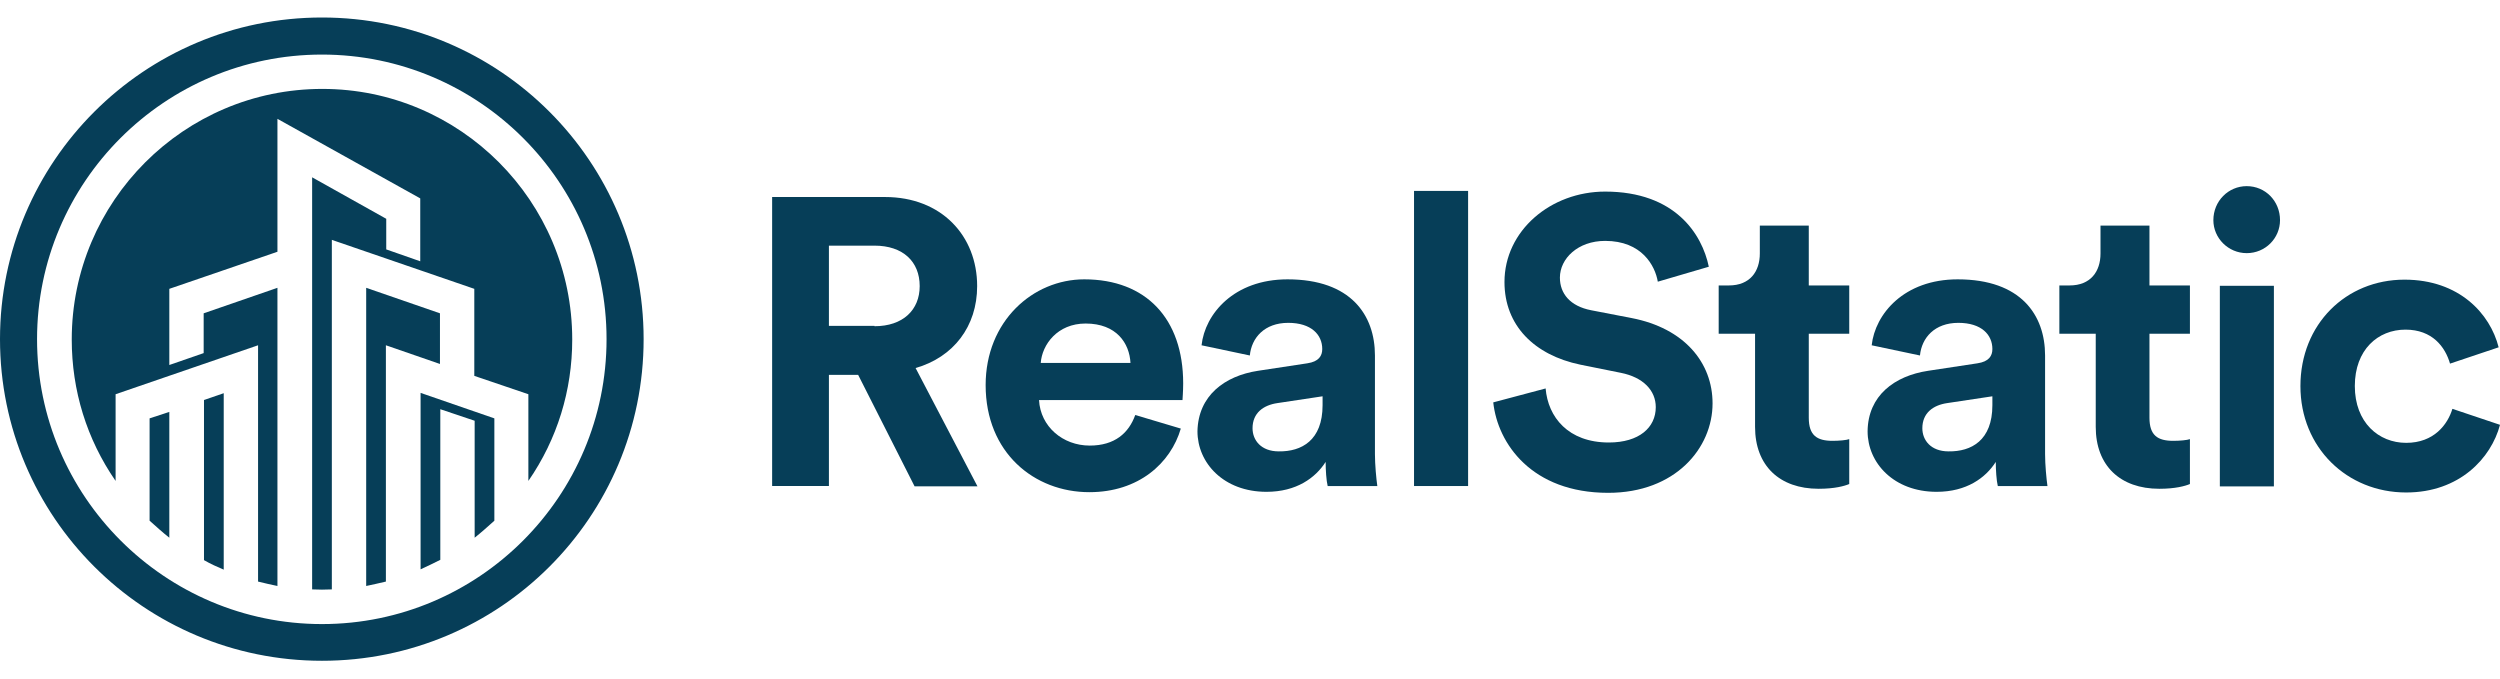
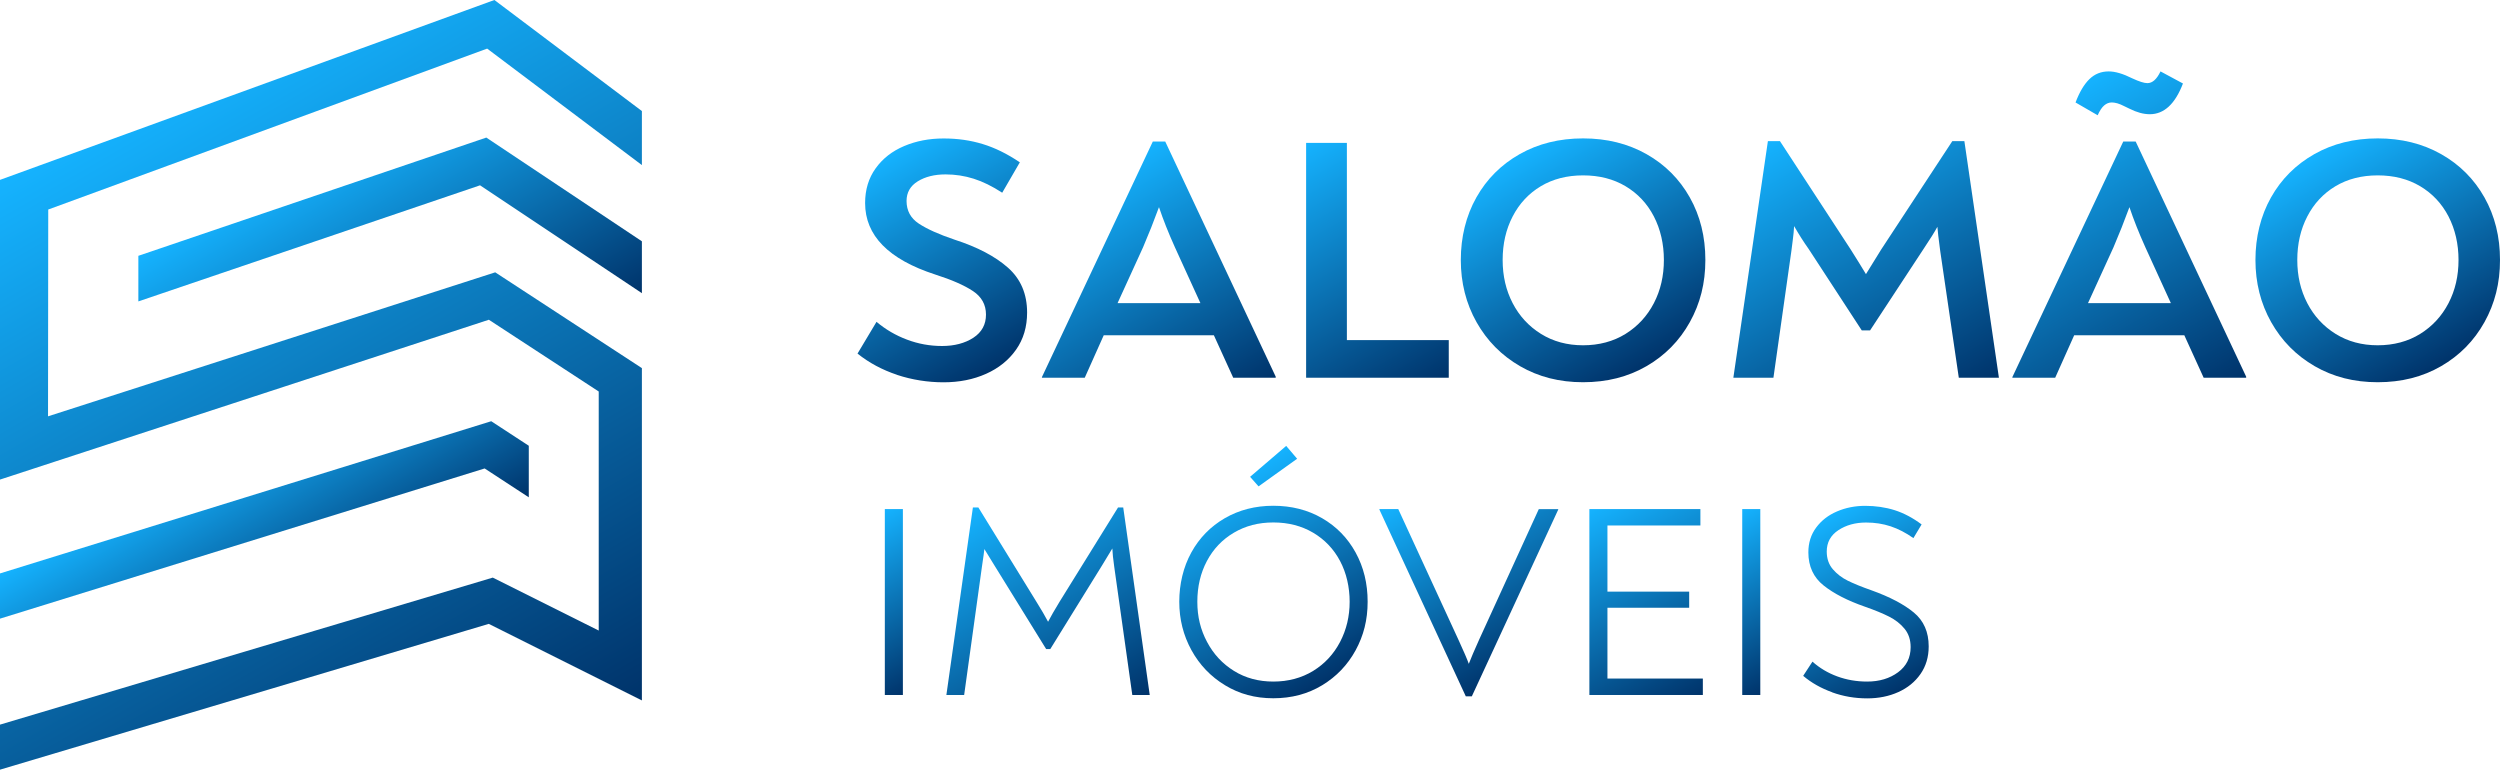
- <svg xmlns="http://www.w3.org/2000/svg" width="129" height="35" viewBox="0 0 129 35" fill="none">
-   <path d="M44.28 19.342H42.772V25.079H39.842V10.166H45.666C48.579 10.166 50.421 12.166 50.421 14.763C50.421 16.851 49.193 18.43 47.245 18.991L50.438 25.096H47.193L44.28 19.342ZM45.123 16.833C46.596 16.833 47.456 15.991 47.456 14.763C47.456 13.5 46.596 12.675 45.123 12.675H42.772V16.816H45.123V16.833Z" fill="#063E58" />
-   <path d="M60.93 22.115C60.403 23.905 58.754 25.396 56.21 25.396C53.368 25.396 50.859 23.361 50.859 19.87C50.859 16.572 53.298 14.414 55.947 14.414C59.14 14.414 61.052 16.449 61.052 19.782C61.052 20.186 61.017 20.607 61.017 20.642H53.614C53.684 22.01 54.842 22.992 56.228 22.992C57.526 22.992 58.245 22.343 58.579 21.414L60.93 22.115ZM58.333 18.729C58.28 17.712 57.614 16.694 56.017 16.694C54.561 16.694 53.772 17.782 53.702 18.729H58.333Z" fill="#063E58" />
-   <path d="M64.912 19.133L67.456 18.747C68.052 18.659 68.228 18.361 68.228 18.01C68.228 17.273 67.666 16.659 66.473 16.659C65.245 16.659 64.579 17.431 64.491 18.343L62 17.817C62.175 16.203 63.666 14.414 66.438 14.414C69.719 14.414 70.947 16.273 70.947 18.343V23.431C70.947 23.975 71.017 24.712 71.07 25.08H68.508C68.438 24.8 68.403 24.238 68.403 23.835C67.877 24.659 66.894 25.378 65.35 25.378C63.14 25.378 61.789 23.887 61.789 22.256C61.824 20.414 63.193 19.396 64.912 19.133ZM68.245 20.905V20.449L65.912 20.8C65.193 20.905 64.631 21.308 64.631 22.098C64.631 22.712 65.07 23.291 65.982 23.291C67.157 23.308 68.245 22.729 68.245 20.905Z" fill="#063E58" />
-   <path d="M72.964 25.097V9.851H75.754V25.079H72.964V25.097Z" fill="#063E58" />
-   <path d="M85.543 14.535C85.403 13.71 84.719 12.43 82.824 12.43C81.421 12.43 80.491 13.342 80.491 14.324C80.491 15.149 81.017 15.798 82.105 16.009L84.193 16.412C86.912 16.938 88.368 18.71 88.368 20.816C88.368 23.114 86.456 25.43 82.982 25.43C79.035 25.43 77.28 22.886 77.052 20.763L79.754 20.044C79.877 21.517 80.912 22.833 83.017 22.833C84.579 22.833 85.438 22.061 85.438 21.009C85.438 20.149 84.789 19.465 83.631 19.237L81.543 18.816C79.175 18.324 77.631 16.798 77.631 14.552C77.631 11.903 80.017 9.886 82.824 9.886C86.438 9.886 87.824 12.079 88.175 13.763L85.543 14.535Z" fill="#063E58" />
-   <path d="M93.333 14.729H95.421V17.221H93.333V21.554C93.333 22.466 93.754 22.747 94.561 22.747C94.895 22.747 95.281 22.712 95.421 22.659V24.975C95.175 25.08 94.667 25.221 93.842 25.221C91.824 25.221 90.561 24.028 90.561 22.028V17.221H88.684V14.729H89.21C90.298 14.729 90.807 14.01 90.807 13.08V11.642H93.333V14.729Z" fill="#063E58" />
-   <path d="M99.491 19.133L102.035 18.747C102.631 18.659 102.807 18.361 102.807 18.01C102.807 17.273 102.245 16.659 101.052 16.659C99.824 16.659 99.158 17.431 99.07 18.343L96.579 17.817C96.754 16.203 98.245 14.414 101.017 14.414C104.298 14.414 105.526 16.273 105.526 18.343V23.431C105.526 23.975 105.596 24.712 105.649 25.08H103.087C103.017 24.8 102.982 24.238 102.982 23.835C102.456 24.659 101.473 25.378 99.93 25.378C97.719 25.378 96.368 23.887 96.368 22.256C96.386 20.414 97.754 19.396 99.491 19.133ZM102.807 20.905V20.449L100.473 20.8C99.754 20.905 99.193 21.308 99.193 22.098C99.193 22.712 99.631 23.291 100.544 23.291C101.719 23.308 102.807 22.729 102.807 20.905Z" fill="#063E58" />
-   <path d="M110.912 14.729H113V17.221H110.912V21.554C110.912 22.466 111.333 22.747 112.14 22.747C112.474 22.747 112.86 22.712 113 22.659V24.975C112.754 25.08 112.246 25.221 111.421 25.221C109.404 25.221 108.14 24.028 108.14 22.028V17.221H106.263V14.729H106.789C107.877 14.729 108.386 14.01 108.386 13.08V11.642H110.912V14.729Z" fill="#063E58" />
-   <path d="M115.93 9.605C116.895 9.605 117.649 10.377 117.649 11.36C117.649 12.29 116.895 13.062 115.93 13.062C114.982 13.062 114.21 12.29 114.21 11.36C114.21 10.377 114.982 9.605 115.93 9.605ZM114.544 25.097V14.746H117.333V25.097H114.544Z" fill="#063E58" />
-   <path d="M121.509 19.921C121.509 21.798 122.737 22.851 124.158 22.851C125.596 22.851 126.298 21.903 126.544 21.096L129 21.921C128.544 23.64 126.912 25.412 124.158 25.412C121.105 25.412 118.702 23.096 118.702 19.921C118.702 16.728 121.053 14.43 124.07 14.43C126.895 14.43 128.491 16.184 128.93 17.921L126.421 18.763C126.175 17.903 125.509 17.009 124.123 17.009C122.702 17.009 121.509 18.044 121.509 19.921Z" fill="#063E58" />
-   <path d="M8.737 21.254V27.746C8.403 27.483 8.053 27.167 7.719 26.868V21.588L8.737 21.254Z" fill="#063E58" />
-   <path d="M11.544 20.289V29.394C11.211 29.253 10.86 29.096 10.526 28.903V20.64L11.544 20.289Z" fill="#063E58" />
-   <path d="M22.702 16.167V18.781L19.912 17.816V30.009C19.561 30.097 19.21 30.167 18.895 30.237V14.851L22.702 16.167Z" fill="#063E58" />
-   <path d="M25.509 21.588V26.869C25.176 27.167 24.825 27.483 24.492 27.746V21.711L22.72 21.115V28.887C22.404 29.044 22.053 29.22 21.702 29.378V20.273L25.509 21.588Z" fill="#063E58" />
-   <path d="M27.264 24.816V20.342L24.474 19.395V14.904L17.123 12.377V30.413C16.79 30.43 16.439 30.43 16.106 30.413V9.149L19.93 11.29V12.869L21.685 13.483V10.237L14.316 6.132V12.991L8.737 14.904V18.834L10.509 18.22V16.167L14.316 14.851V30.237C14 30.167 13.649 30.097 13.316 30.009V17.816L5.965 20.342V24.816C4.474 22.658 3.702 20.149 3.702 17.518C3.702 10.395 9.492 4.588 16.632 4.588C23.737 4.588 29.527 10.377 29.527 17.518C29.527 20.149 28.755 22.658 27.264 24.816Z" fill="#063E58" />
-   <path d="M16.614 0.903C7.439 0.903 0 8.342 0 17.5C0 26.675 7.439 34.096 16.614 34.096C25.79 34.096 33.211 26.675 33.211 17.5C33.211 8.342 25.79 0.903 16.614 0.903ZM16.614 32.202C8.509 32.202 1.912 25.605 1.912 17.5C1.912 9.412 8.491 2.816 16.614 2.816C24.702 2.816 31.298 9.395 31.298 17.5C31.298 25.605 24.719 32.202 16.614 32.202Z" fill="#063E58" />
+ <svg xmlns="http://www.w3.org/2000/svg" xmlns:xlink="http://www.w3.org/1999/xlink" id="Camada_2" data-name="Camada 2" viewBox="0 0 694.94 213.95">
+   <defs>
+     <linearGradient id="Gradiente_sem_nome_170" data-name="Gradiente sem nome 170" x1="89.08" y1="41.88" x2="128.57" y2="110.28" gradientUnits="userSpaceOnUse">
+       <stop offset="0" stop-color="#15b3ff" />
+       <stop offset="1" stop-color="#00336a" />
+     </linearGradient>
+     <linearGradient id="Gradiente_sem_nome_170-2" data-name="Gradiente sem nome 170" x1="35.56" y1="29.47" x2="142.82" y2="215.26" xlink:href="#Gradiente_sem_nome_170" />
+     <linearGradient id="Gradiente_sem_nome_170-3" data-name="Gradiente sem nome 170" x1="60.09" y1="124.71" x2="87.67" y2="172.49" xlink:href="#Gradiente_sem_nome_170" />
+     <linearGradient id="Gradiente_sem_nome_170-4" data-name="Gradiente sem nome 170" x1="244.97" y1="44.07" x2="278.22" y2="101.65" xlink:href="#Gradiente_sem_nome_170" />
+     <linearGradient id="Gradiente_sem_nome_170-5" data-name="Gradiente sem nome 170" x1="295.97" y1="53.47" x2="332.94" y2="117.52" xlink:href="#Gradiente_sem_nome_170" />
+     <linearGradient id="Gradiente_sem_nome_170-6" data-name="Gradiente sem nome 170" x1="353.18" y1="45.43" x2="391.36" y2="111.56" xlink:href="#Gradiente_sem_nome_170" />
+     <linearGradient id="Gradiente_sem_nome_170-7" data-name="Gradiente sem nome 170" x1="422.95" y1="42.55" x2="457.28" y2="102.01" xlink:href="#Gradiente_sem_nome_170" />
+     <linearGradient id="Gradiente_sem_nome_170-8" data-name="Gradiente sem nome 170" x1="494.06" y1="37.72" x2="538.59" y2="114.85" xlink:href="#Gradiente_sem_nome_170" />
+     <linearGradient id="Gradiente_sem_nome_170-9" data-name="Gradiente sem nome 170" x1="564.17" y1="31.32" x2="611.13" y2="112.65" xlink:href="#Gradiente_sem_nome_170" />
+     <linearGradient id="Gradiente_sem_nome_170-10" data-name="Gradiente sem nome 170" x1="643.85" y1="42.55" x2="678.18" y2="102.01" xlink:href="#Gradiente_sem_nome_170" />
+     <linearGradient id="Gradiente_sem_nome_170-11" data-name="Gradiente sem nome 170" x1="236.66" y1="146.88" x2="260.29" y2="187.82" xlink:href="#Gradiente_sem_nome_170" />
+     <linearGradient id="Gradiente_sem_nome_170-12" data-name="Gradiente sem nome 170" x1="272.06" y1="140.12" x2="306.93" y2="200.51" xlink:href="#Gradiente_sem_nome_170" />
+     <linearGradient id="Gradiente_sem_nome_170-13" data-name="Gradiente sem nome 170" x1="336.18" y1="136.28" x2="367.5" y2="190.51" xlink:href="#Gradiente_sem_nome_170" />
+     <linearGradient id="Gradiente_sem_nome_170-14" data-name="Gradiente sem nome 170" x1="399.82" y1="132.06" x2="428.78" y2="182.23" xlink:href="#Gradiente_sem_nome_170" />
+     <linearGradient id="Gradiente_sem_nome_170-15" data-name="Gradiente sem nome 170" x1="442.19" y1="141.29" x2="472.46" y2="193.71" xlink:href="#Gradiente_sem_nome_170" />
+     <linearGradient id="Gradiente_sem_nome_170-16" data-name="Gradiente sem nome 170" x1="474.99" y1="146.88" x2="498.62" y2="187.82" xlink:href="#Gradiente_sem_nome_170" />
+     <linearGradient id="Gradiente_sem_nome_170-17" data-name="Gradiente sem nome 170" x1="505.2" y1="145.17" x2="531.3" y2="190.37" xlink:href="#Gradiente_sem_nome_170" />
+   </defs>
+   <g id="Camada_1-2" data-name="Camada 1">
+     <g>
+       <g>
+         <polygon points="178.43 67.08 135.18 38.24 38.46 71.11 38.46 83.76 38.47 83.78 133.44 51.51 178.43 81.5 178.43 67.08" style="fill: url(#Gradiente_sem_nome_170); stroke-width: 0px;" />
+         <polygon points="13.35 115.73 13.41 58.24 135.42 13.51 178.43 45.89 178.43 30.87 137.43 0 0 50 0 133.31 135.89 88.88 166.43 108.83 166.43 175.28 136.98 160.56 0 201.43 0 213.95 135.87 173.42 178.43 194.7 178.43 102.33 137.66 75.7 13.35 115.73" style="fill: url(#Gradiente_sem_nome_170-2); stroke-width: 0px;" />
+         <polygon points="146.99 123.91 136.55 117.09 0 159.4 0 171.97 134.72 130.22 146.99 138.24 146.99 138.24 146.99 123.91" style="fill: url(#Gradiente_sem_nome_170-3); stroke-width: 0px;" />
+       </g>
+       <g>
+         <g>
+           <path d="M249.36,104.19c-4.13-1.38-7.79-3.34-10.99-5.9l5.28-8.83c2.5,2.11,5.31,3.76,8.45,4.94,3.14,1.19,6.4,1.78,9.79,1.78s6.35-.77,8.69-2.3c2.34-1.54,3.5-3.68,3.5-6.43s-1.2-4.93-3.6-6.53c-2.4-1.6-5.9-3.14-10.51-4.61-12.99-4.22-19.49-10.85-19.49-19.87,0-3.71.97-6.93,2.93-9.65,1.95-2.72,4.59-4.78,7.92-6.19,3.33-1.41,6.98-2.11,10.94-2.11s7.45.51,10.85,1.54c3.39,1.02,6.85,2.72,10.37,5.09l-4.9,8.45c-2.75-1.79-5.39-3.09-7.92-3.89-2.53-.8-5.14-1.2-7.82-1.2-3.07,0-5.65.64-7.73,1.92-2.08,1.28-3.12,3.11-3.12,5.47,0,2.69,1.14,4.79,3.41,6.29,2.27,1.5,5.58,2.99,9.94,4.46,6.34,2.05,11.28,4.64,14.83,7.78,3.55,3.14,5.33,7.3,5.33,12.48,0,3.97-1.02,7.41-3.07,10.32-2.05,2.91-4.83,5.15-8.35,6.72-3.52,1.57-7.46,2.35-11.81,2.35s-8.78-.69-12.91-2.06Z" style="fill: url(#Gradiente_sem_nome_170-4); stroke-width: 0px;" />
+           <path d="M354.62,104.72v.29h-11.81l-5.38-11.81h-30.62l-5.28,11.81h-11.9v-.19l30.82-65.47h3.46l30.72,65.38ZM317.75,68.72l-7.1,15.55h23.04l-7.1-15.55c-1.79-3.97-3.26-7.68-4.42-11.14-1.41,3.84-2.88,7.55-4.42,11.14Z" style="fill: url(#Gradiente_sem_nome_170-5); stroke-width: 0px;" />
+           <path d="M363.07,39.72h11.33v54.82h28.32v10.46h-39.65V39.72Z" style="fill: url(#Gradiente_sem_nome_170-6); stroke-width: 0px;" />
+           <path d="M422.54,101.79c-5.15-2.98-9.18-7.06-12.1-12.24-2.91-5.18-4.37-10.94-4.37-17.28s1.44-12.25,4.32-17.38c2.88-5.12,6.9-9.13,12.05-12.05,5.15-2.91,11.02-4.37,17.62-4.37s12.46,1.46,17.62,4.37c5.15,2.91,9.17,6.93,12.05,12.05,2.88,5.12,4.32,10.91,4.32,17.38s-1.44,12.1-4.32,17.28c-2.88,5.18-6.9,9.26-12.05,12.24-5.15,2.98-11.02,4.46-17.62,4.46s-12.37-1.49-17.52-4.46ZM451.87,92.81c3.39-2.11,6.01-4.96,7.87-8.54,1.86-3.58,2.78-7.58,2.78-12s-.93-8.51-2.78-12.1c-1.86-3.58-4.48-6.38-7.87-8.4-3.39-2.02-7.33-3.02-11.81-3.02s-8.4,1.01-11.76,3.02c-3.36,2.02-5.97,4.82-7.82,8.4-1.86,3.58-2.78,7.62-2.78,12.1s.93,8.42,2.78,12c1.86,3.58,4.48,6.43,7.87,8.54,3.39,2.11,7.3,3.17,11.71,3.17s8.42-1.06,11.81-3.17Z" style="fill: url(#Gradiente_sem_nome_170-7); stroke-width: 0px;" />
+           <path d="M555.64,105h-11.14l-5.18-35.33c-.45-3.39-.71-5.6-.77-6.62-.77,1.41-2.05,3.46-3.84,6.14l-14.88,22.66h-2.3l-14.78-22.66c-1.41-1.98-2.75-4.1-4.03-6.34-.06,1.22-.19,2.53-.38,3.94-.19,1.41-.32,2.4-.38,2.98l-4.99,35.23h-11.14l9.6-65.76h3.36l19.68,30.14c1.54,2.43,2.94,4.7,4.22,6.82,1.28-2.11,2.69-4.38,4.22-6.82l19.78-30.14h3.36l9.6,65.76Z" style="fill: url(#Gradiente_sem_nome_170-8); stroke-width: 0px;" />
+           <path d="M624.38,104.72v.29h-11.81l-5.38-11.81h-30.62l-5.28,11.81h-11.9v-.19l30.82-65.47h3.46l30.72,65.38ZM576.95,28.49c1.09-2.88,2.37-5.04,3.84-6.48,1.47-1.44,3.26-2.16,5.38-2.16,1.79,0,3.97.64,6.53,1.92,1.92.9,3.33,1.34,4.22,1.34,1.41,0,2.62-1.09,3.65-3.26l6.24,3.36c-2.18,5.7-5.25,8.54-9.22,8.54-1.73,0-3.62-.51-5.66-1.54-.19-.06-.66-.29-1.39-.67-.74-.38-1.39-.66-1.97-.82-.58-.16-1.09-.24-1.54-.24-.77,0-1.47.27-2.11.82-.64.54-1.25,1.46-1.82,2.74l-6.14-3.55ZM587.51,68.72l-7.1,15.55h23.04l-7.1-15.55c-1.79-3.97-3.26-7.68-4.42-11.14-1.41,3.84-2.88,7.55-4.42,11.14Z" style="fill: url(#Gradiente_sem_nome_170-9); stroke-width: 0px;" />
+           <path d="M643.43,101.79c-5.15-2.98-9.18-7.06-12.1-12.24-2.91-5.18-4.37-10.94-4.37-17.28s1.44-12.25,4.32-17.38c2.88-5.12,6.9-9.13,12.05-12.05,5.15-2.91,11.02-4.37,17.62-4.37s12.46,1.46,17.62,4.37c5.15,2.91,9.17,6.93,12.05,12.05,2.88,5.12,4.32,10.91,4.32,17.38s-1.44,12.1-4.32,17.28c-2.88,5.18-6.9,9.26-12.05,12.24-5.15,2.98-11.02,4.46-17.62,4.46s-12.37-1.49-17.52-4.46ZM672.76,92.81c3.39-2.11,6.01-4.96,7.87-8.54,1.86-3.58,2.78-7.58,2.78-12s-.93-8.51-2.78-12.1c-1.86-3.58-4.48-6.38-7.87-8.4-3.39-2.02-7.33-3.02-11.81-3.02s-8.4,1.01-11.76,3.02c-3.36,2.02-5.97,4.82-7.82,8.4-1.86,3.58-2.78,7.62-2.78,12.1s.93,8.42,2.78,12c1.86,3.58,4.48,6.43,7.87,8.54,3.39,2.11,7.3,3.17,11.71,3.17s8.42-1.06,11.81-3.17Z" style="fill: url(#Gradiente_sem_nome_170-10); stroke-width: 0px;" />
+         </g>
+         <g>
+           <path d="M245.96,141.51h5.02v51.68h-5.02v-51.68Z" style="fill: url(#Gradiente_sem_nome_170-11); stroke-width: 0px;" />
+           <path d="M319.61,193.19h-4.86l-5.02-35.64c-.3-2.13-.48-3.83-.53-5.09l-2.81,4.64-14.44,23.33h-1.14l-14.52-23.48-2.66-4.33c-.05.61-.28,2.25-.68,4.94l-4.94,35.64h-4.94l7.37-52.14h1.52l16.19,26.3c1.27,2.03,2.33,3.85,3.19,5.47.71-1.37,1.77-3.22,3.19-5.55l16.26-26.22h1.44l7.37,52.14Z" style="fill: url(#Gradiente_sem_nome_170-12); stroke-width: 0px;" />
+           <path d="M340.54,190.49c-3.98-2.41-7.09-5.66-9.35-9.77-2.25-4.1-3.38-8.59-3.38-13.45s1.11-9.63,3.34-13.68,5.33-7.23,9.31-9.54c3.98-2.3,8.47-3.46,13.49-3.46s9.59,1.15,13.57,3.46c3.98,2.31,7.08,5.48,9.31,9.54s3.34,8.61,3.34,13.68-1.12,9.41-3.34,13.49c-2.23,4.08-5.33,7.32-9.31,9.73-3.98,2.41-8.5,3.61-13.57,3.61s-9.44-1.2-13.41-3.61ZM365.02,186.5c3.22-1.98,5.71-4.66,7.49-8.06,1.77-3.39,2.66-7.12,2.66-11.17s-.89-7.98-2.66-11.32-4.27-5.97-7.49-7.87c-3.22-1.9-6.9-2.85-11.06-2.85s-7.76.95-10.98,2.85c-3.22,1.9-5.71,4.52-7.49,7.87-1.77,3.34-2.66,7.12-2.66,11.32s.9,7.78,2.7,11.17c1.8,3.4,4.29,6.08,7.49,8.06,3.19,1.98,6.84,2.96,10.94,2.96s7.84-.99,11.06-2.96ZM347.5,132.54l10.03-8.59,3.04,3.57-10.72,7.68-2.36-2.66Z" style="fill: url(#Gradiente_sem_nome_170-13); stroke-width: 0px;" />
+           <path d="M433.15,141.51v.15l-24.02,51.91h-1.67l-24.02-51.91v-.15h5.24l16.8,36.48c1.42,3.09,2.36,5.27,2.81,6.54.56-1.47,1.52-3.72,2.89-6.76l16.57-36.25h5.4Z" style="fill: url(#Gradiente_sem_nome_170-14); stroke-width: 0px;" />
+           <path d="M473.35,188.63v4.56h-31.54v-51.68h30.86v4.56h-25.84v18.39h22.72v4.48h-22.72v19.68h26.52Z" style="fill: url(#Gradiente_sem_nome_170-15); stroke-width: 0px;" />
+           <path d="M484.3,141.51h5.02v51.68h-5.02v-51.68Z" style="fill: url(#Gradiente_sem_nome_170-16); stroke-width: 0px;" />
+           <path d="M509.3,192.43c-3.09-1.11-5.78-2.63-8.06-4.56l2.58-3.95c1.98,1.77,4.27,3.14,6.88,4.1,2.61.96,5.38,1.44,8.32,1.44,3.39,0,6.26-.86,8.59-2.58,2.33-1.72,3.5-4.05,3.5-6.99,0-2.03-.56-3.72-1.67-5.09-1.12-1.37-2.55-2.5-4.29-3.38-1.75-.89-3.99-1.81-6.73-2.77-4.81-1.67-8.64-3.63-11.48-5.89-2.84-2.25-4.26-5.33-4.26-9.23,0-2.63.72-4.93,2.17-6.88,1.44-1.95,3.37-3.45,5.78-4.48,2.41-1.04,5.03-1.56,7.87-1.56s5.67.41,8.21,1.22c2.53.81,5.02,2.13,7.45,3.95l-2.28,3.8c-2.08-1.47-4.18-2.56-6.31-3.27-2.13-.71-4.41-1.06-6.84-1.06-2.99,0-5.56.71-7.71,2.13-2.15,1.42-3.23,3.4-3.23,5.93,0,1.98.57,3.62,1.71,4.94,1.14,1.32,2.53,2.38,4.18,3.19s3.84,1.7,6.57,2.66c5.07,1.82,8.98,3.88,11.74,6.16,2.76,2.28,4.14,5.42,4.14,9.42,0,2.94-.76,5.5-2.28,7.68-1.52,2.18-3.57,3.85-6.16,5.02s-5.47,1.75-8.66,1.75c-3.4,0-6.64-.56-9.73-1.67Z" style="fill: url(#Gradiente_sem_nome_170-17); stroke-width: 0px;" />
+         </g>
+       </g>
+     </g>
+   </g>
</svg>
